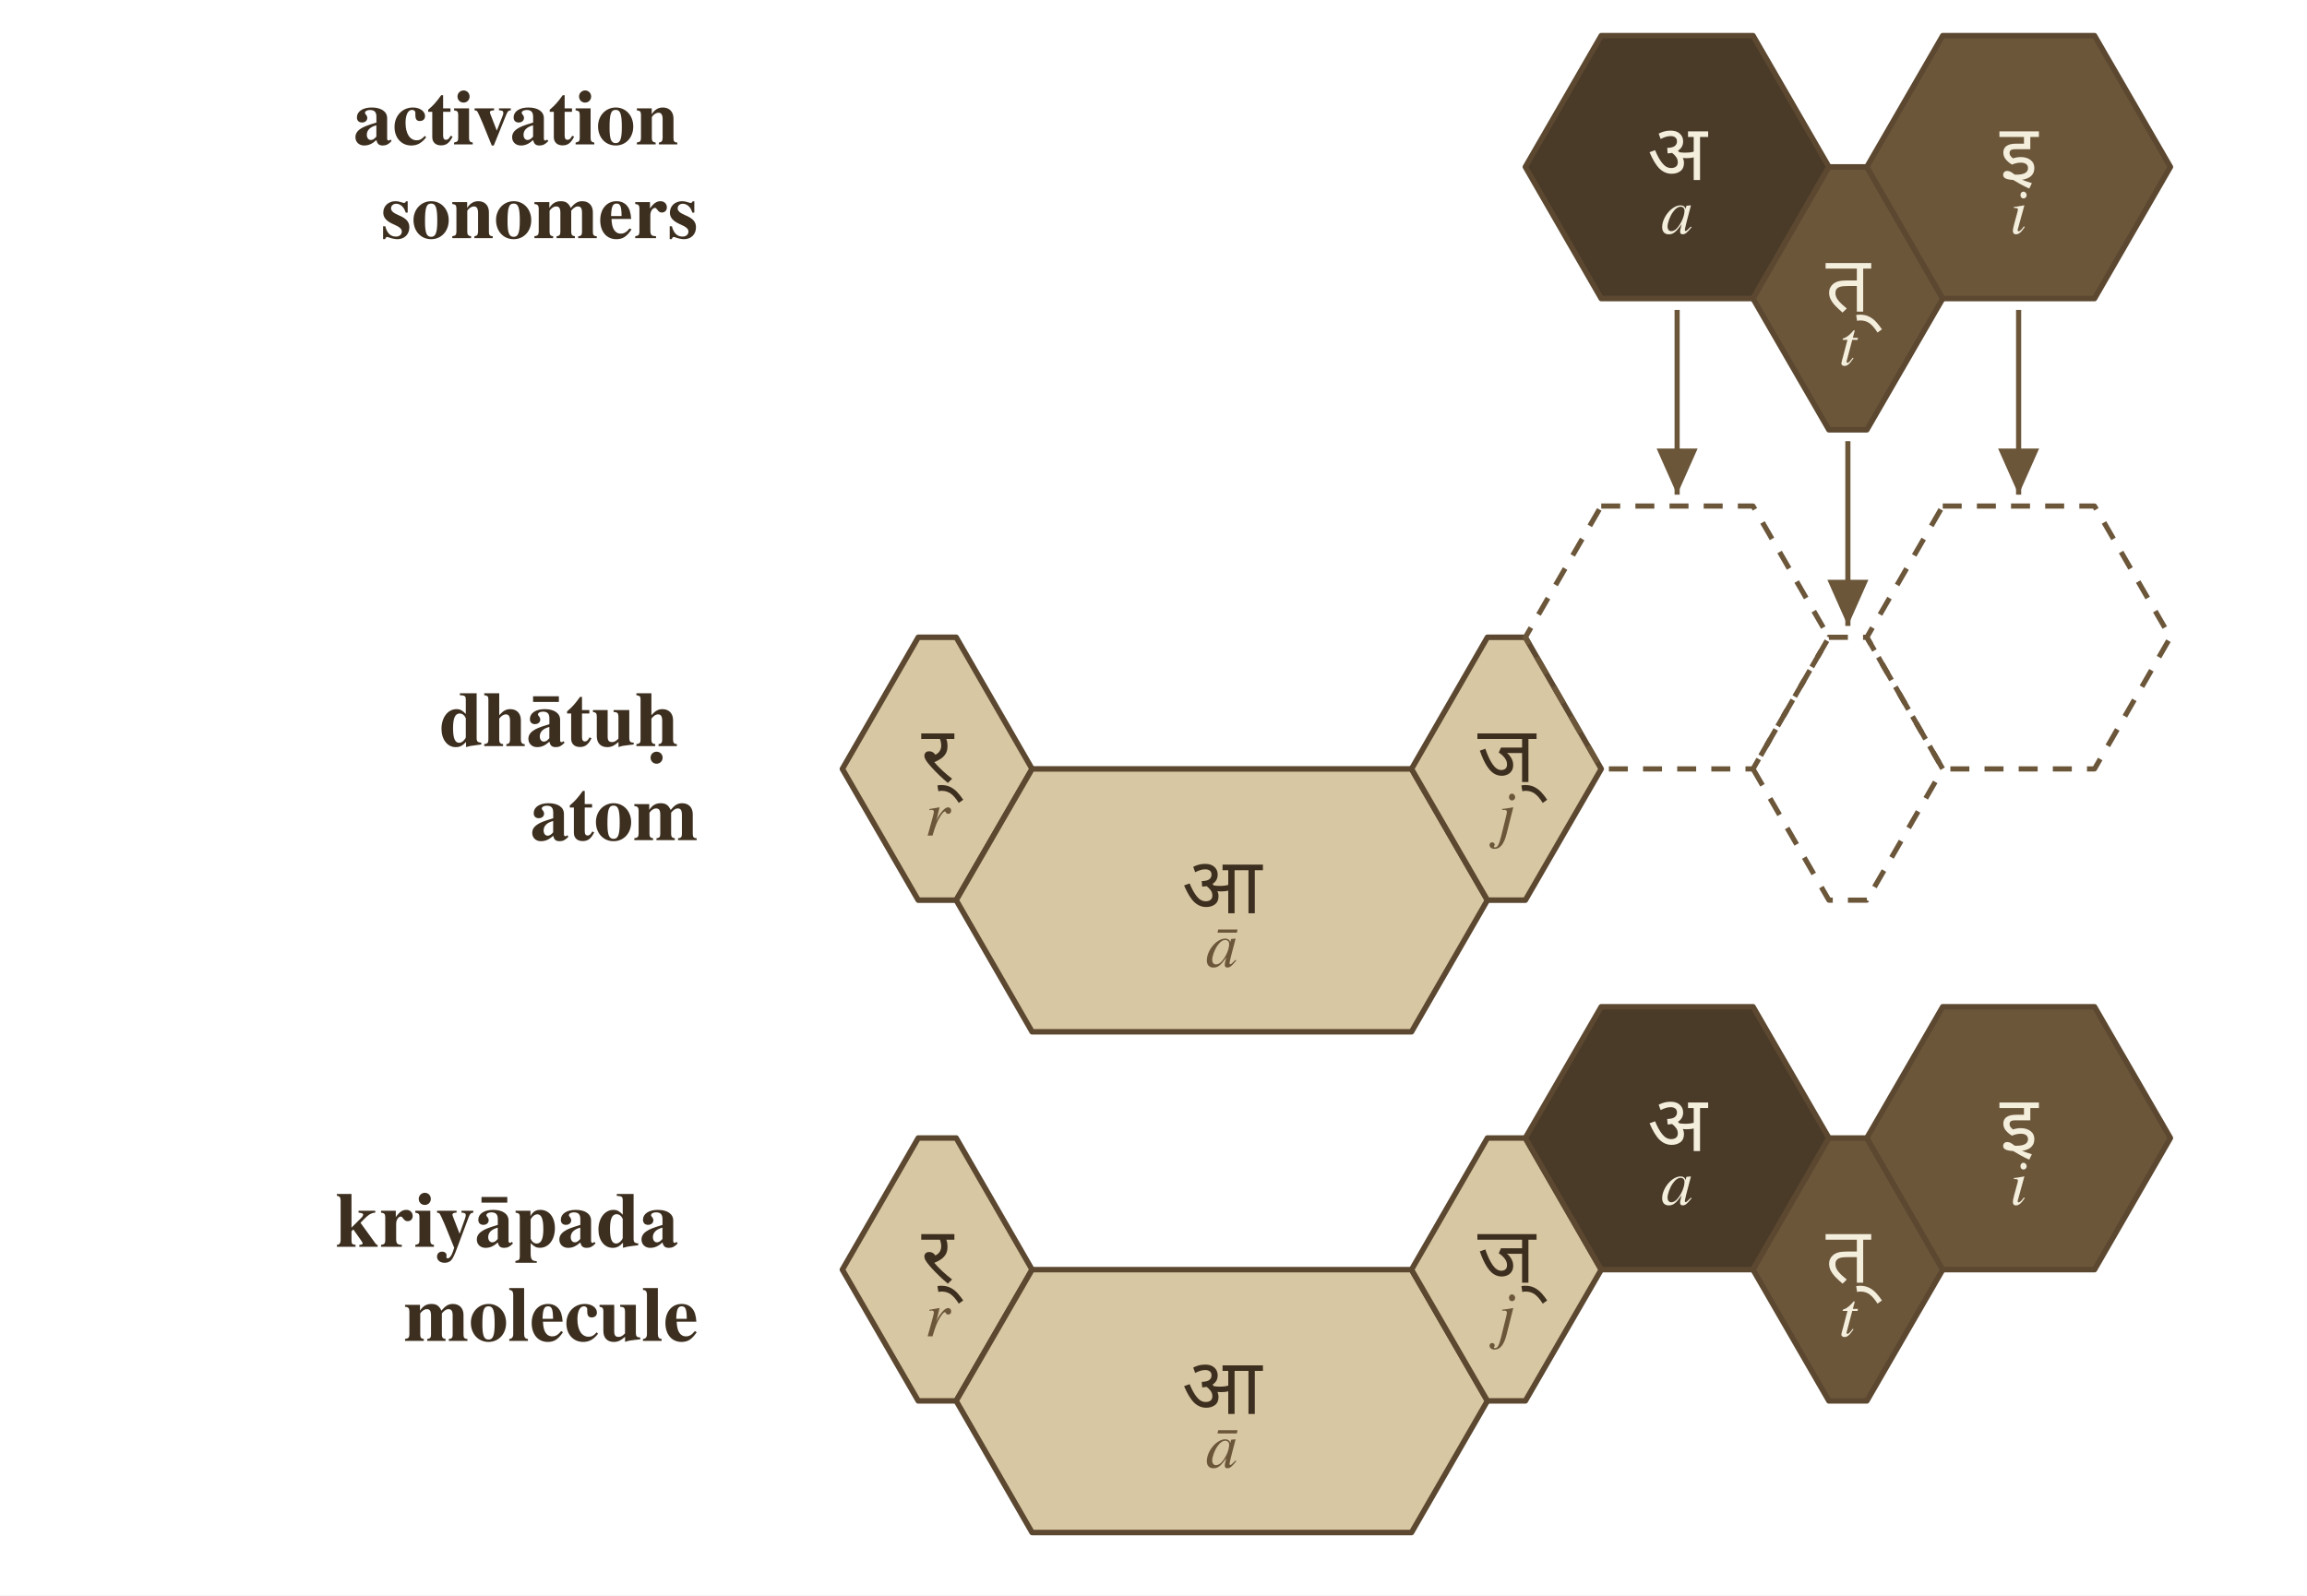
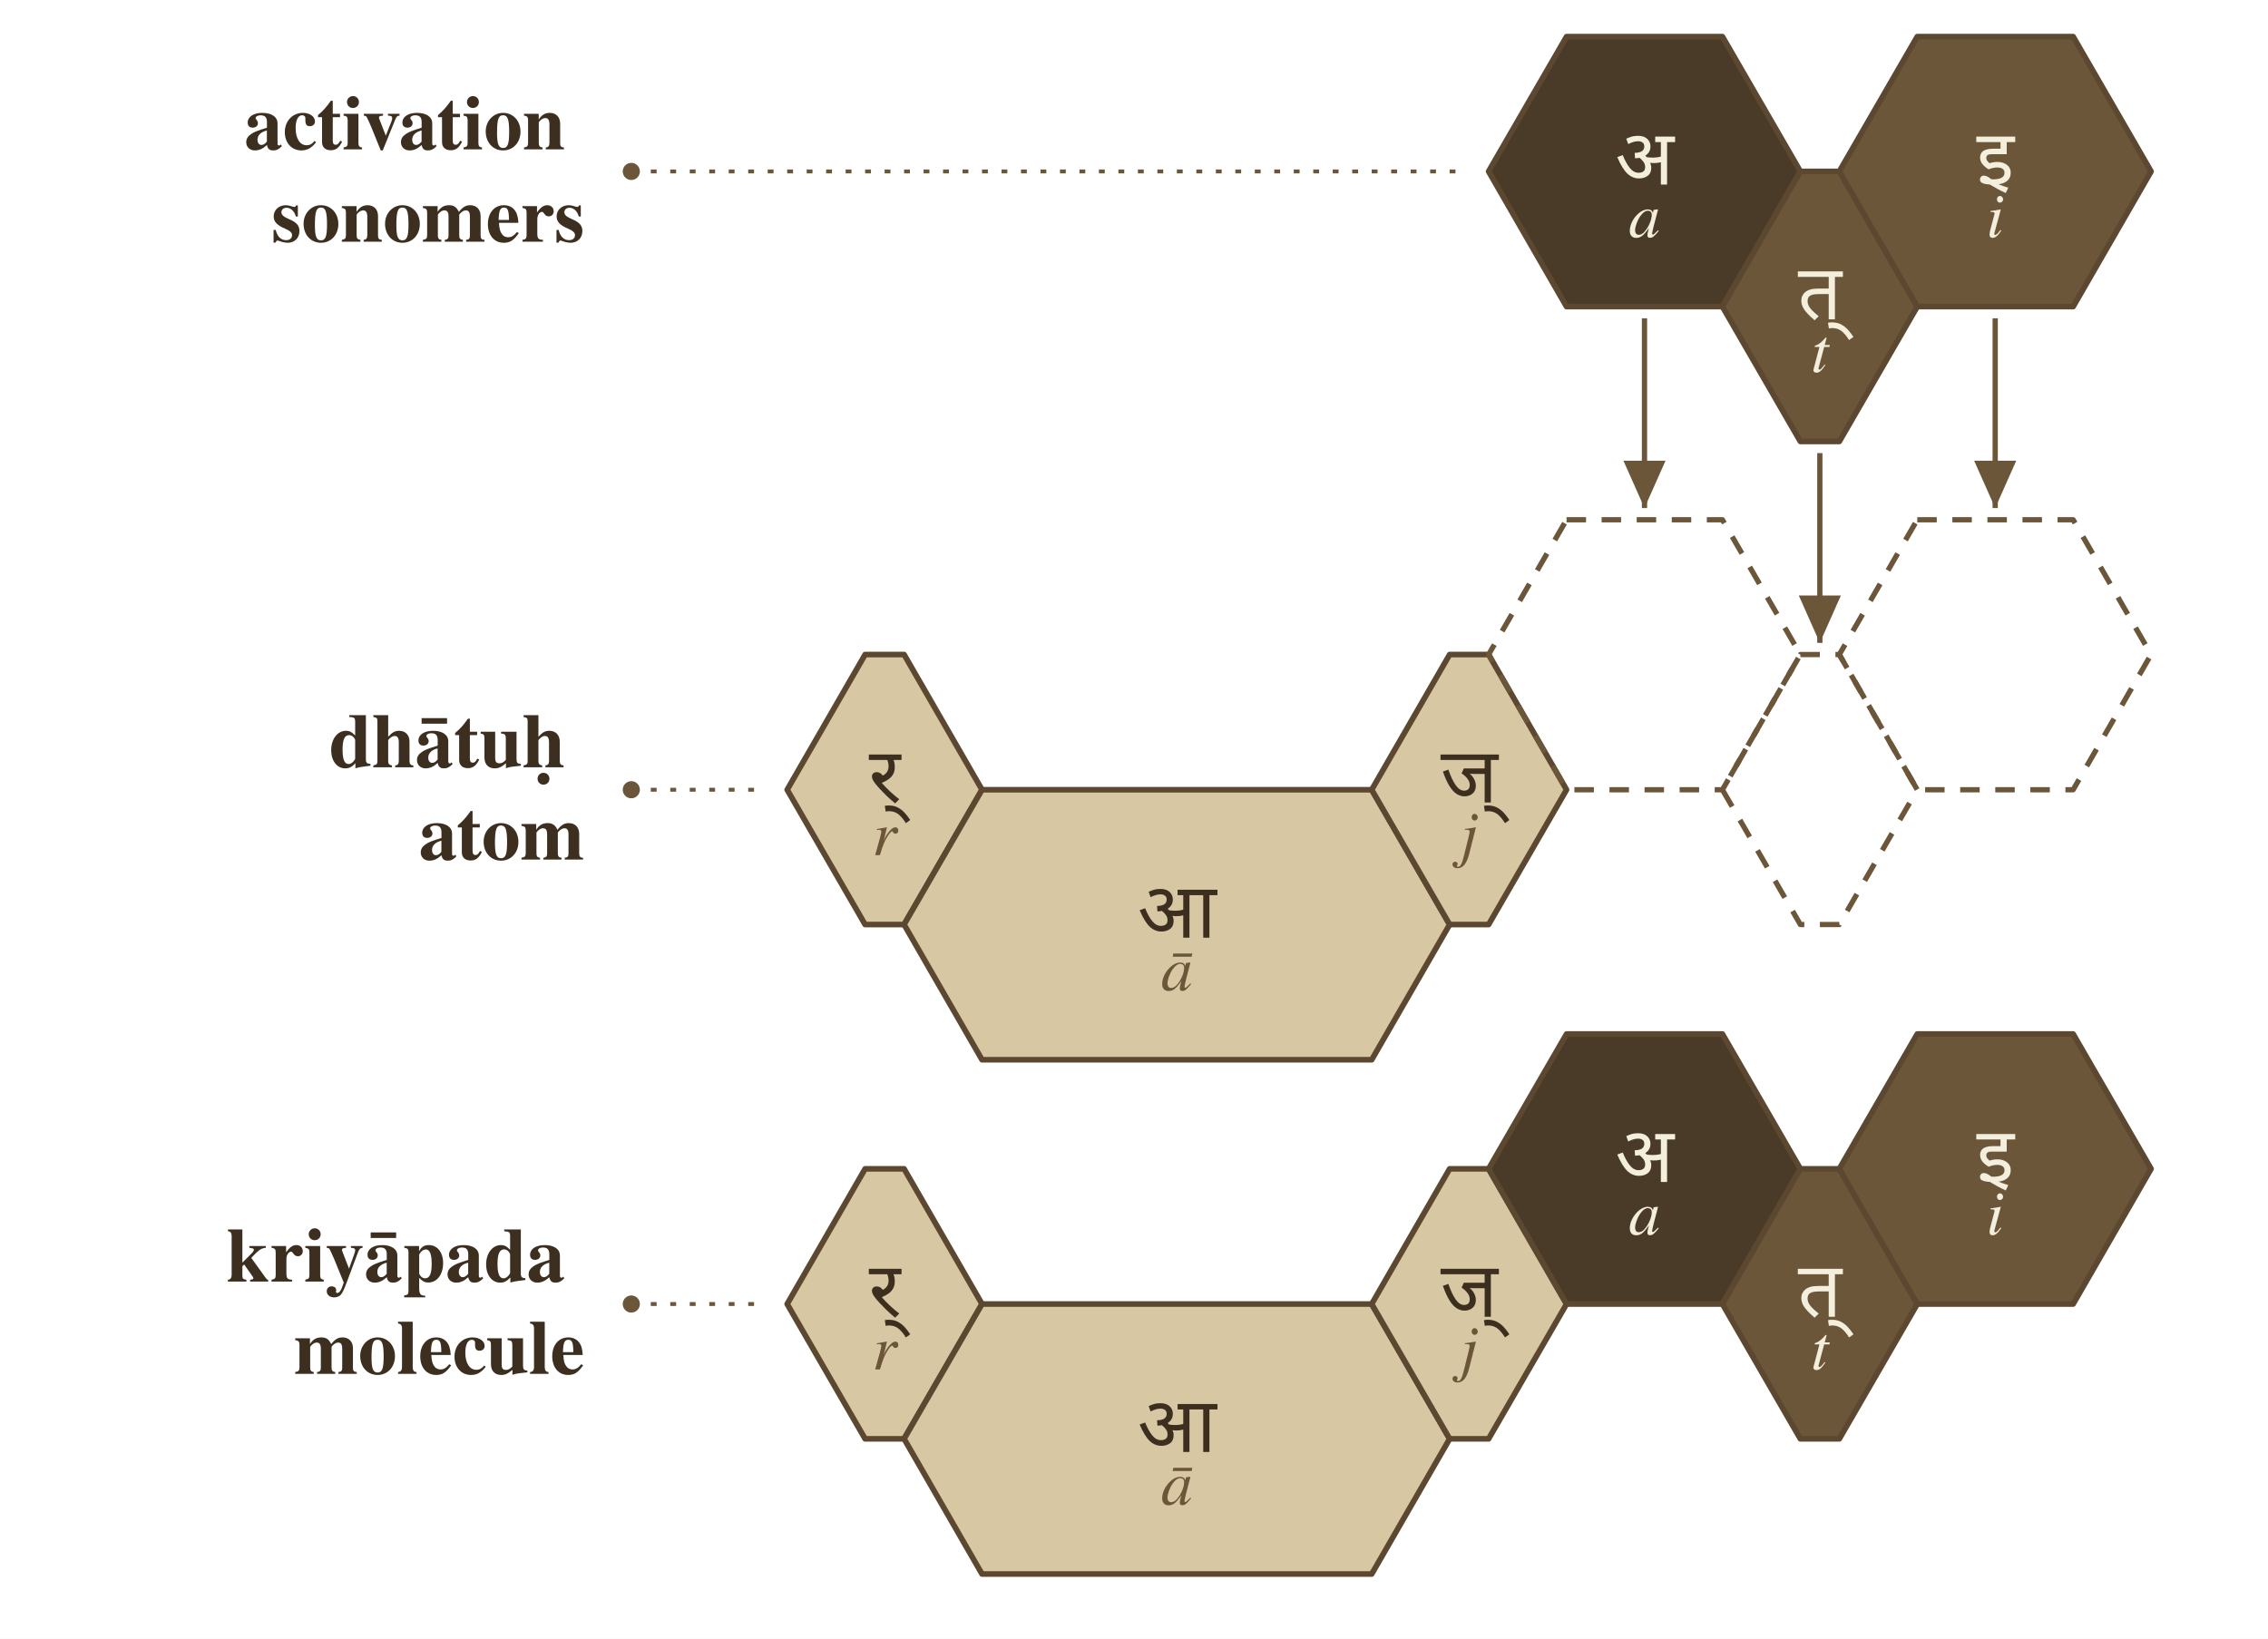
- <svg xmlns="http://www.w3.org/2000/svg" viewBox="0 0 608.0 420.6" width="4.5in" height="3.113in">
-   <rect x="0" y="0" width="608.0" height="420.6" fill="#ffffff" />
+ <svg xmlns="http://www.w3.org/2000/svg" viewBox="0 0 582.0 420.6" width="4.5in" height="3.252in">
+   <rect x="0" y="0" width="582.0" height="420.6" fill="#ffffff" />
  <defs>
    <marker id="arrowhead" markerWidth="10" markerHeight="8" refX="9" refY="4" orient="auto" markerUnits="strokeWidth">
      <polygon points="0,0 9,4 0,8" fill="#6b563a" />
    </marker>
  </defs>
-   <text x="184.0" y="44.0" font-family="Charter, Georgia, Times, serif" font-size="20.6" font-weight="700" text-anchor="end" dominant-baseline="middle" fill="#3d2f1f">
-     <tspan x="184.0" y="31.7">activation</tspan>
-     <tspan x="184.0" y="56.4">sonomers</tspan>
+   <text x="150.0" y="44.0" font-family="Charter, Georgia, Times, serif" font-size="19.8" font-weight="700" text-anchor="end" dominant-baseline="middle" fill="#3d2f1f">
+     <tspan x="150.0" y="32.2">activation</tspan>
+     <tspan x="150.0" y="55.9">sonomers</tspan>
  </text>
-   <text x="184.0" y="202.7" font-family="Charter, Georgia, Times, serif" font-size="20.6" font-weight="700" text-anchor="end" dominant-baseline="middle" fill="#3d2f1f">
-     <tspan x="184.0" y="190.3">dhātuḥ</tspan>
-     <tspan x="184.0" y="215.1">atom</tspan>
+   <text x="150.0" y="202.7" font-family="Charter, Georgia, Times, serif" font-size="19.8" font-weight="700" text-anchor="end" dominant-baseline="middle" fill="#3d2f1f">
+     <tspan x="150.0" y="190.8">dhātuḥ</tspan>
+     <tspan x="150.0" y="214.5">atom</tspan>
  </text>
-   <text x="184.0" y="334.7" font-family="Charter, Georgia, Times, serif" font-size="20.6" font-weight="700" text-anchor="end" dominant-baseline="middle" fill="#3d2f1f">
-     <tspan x="184.0" y="322.3">kriyāpada</tspan>
-     <tspan x="184.0" y="347.1">molecule</tspan>
+   <text x="150.0" y="334.7" font-family="Charter, Georgia, Times, serif" font-size="19.8" font-weight="700" text-anchor="end" dominant-baseline="middle" fill="#3d2f1f">
+     <tspan x="150.0" y="322.8">kriyāpada</tspan>
+     <tspan x="150.0" y="346.5">molecule</tspan>
  </text>
-   <polygon points="422.0,9.4 462.0,9.4 482.0,44.0 462.0,78.7 422.0,78.7 402.0,44.0" fill="#4a3a28" stroke="#5c4830" stroke-width="1.45" stroke-linejoin="round" />
-   <text x="442.0" y="40.3" font-family="Noto Sans Devanagari, Mangal, Devanagari Sangam MN, sans-serif" font-size="20.6" font-weight="500" text-anchor="middle" dominant-baseline="middle" fill="#f4eedd">अ</text>
-   <text x="442.0" y="56.8" font-family="Charter, Georgia, Times, serif" font-size="16.9" font-style="italic" text-anchor="middle" dominant-baseline="middle" fill="#f4eedd">a</text>
-   <polygon points="482.0,44.0 492.0,44.0 512.0,78.7 492.0,113.3 482.0,113.3 462.0,78.7" fill="#6b563a" stroke="#5c4830" stroke-width="1.45" stroke-linejoin="round" />
-   <text x="487.0" y="75.0" font-family="Noto Sans Devanagari, Mangal, Devanagari Sangam MN, sans-serif" font-size="20.6" font-weight="500" text-anchor="middle" dominant-baseline="middle" fill="#f4eedd">त्</text>
-   <text x="487.0" y="91.5" font-family="Charter, Georgia, Times, serif" font-size="16.9" font-style="italic" text-anchor="middle" dominant-baseline="middle" fill="#f4eedd">t</text>
-   <polygon points="512.0,9.4 552.0,9.4 572.0,44.0 552.0,78.7 512.0,78.7 492.0,44.0" fill="#6b563a" stroke="#5c4830" stroke-width="1.45" stroke-linejoin="round" />
-   <text x="532.0" y="40.3" font-family="Noto Sans Devanagari, Mangal, Devanagari Sangam MN, sans-serif" font-size="20.6" font-weight="500" text-anchor="middle" dominant-baseline="middle" fill="#f4eedd">इ</text>
-   <text x="532.0" y="56.8" font-family="Charter, Georgia, Times, serif" font-size="16.9" font-style="italic" text-anchor="middle" dominant-baseline="middle" fill="#f4eedd">i</text>
-   <polygon points="242.0,168.0 252.0,168.0 272.0,202.7 252.0,237.3 242.0,237.3 222.0,202.7" fill="#d8c7a3" stroke="#5c4830" stroke-width="1.45" stroke-linejoin="round" />
-   <text x="247.0" y="199.0" font-family="Noto Sans Devanagari, Mangal, Devanagari Sangam MN, sans-serif" font-size="20.6" font-weight="500" text-anchor="middle" dominant-baseline="middle" fill="#3d2f1f">र्</text>
-   <text x="247.0" y="215.5" font-family="Charter, Georgia, Times, serif" font-size="16.9" font-style="italic" text-anchor="middle" dominant-baseline="middle" fill="#6b563a">r</text>
-   <polygon points="272.0,202.7 372.0,202.7 392.0,237.3 372.0,272.0 272.0,272.0 252.0,237.3" fill="#d8c7a3" stroke="#5c4830" stroke-width="1.45" stroke-linejoin="round" />
-   <text x="322.0" y="233.6" font-family="Noto Sans Devanagari, Mangal, Devanagari Sangam MN, sans-serif" font-size="20.6" font-weight="500" text-anchor="middle" dominant-baseline="middle" fill="#3d2f1f">आ</text>
-   <text x="322.0" y="250.1" font-family="Charter, Georgia, Times, serif" font-size="16.9" font-style="italic" text-anchor="middle" dominant-baseline="middle" fill="#6b563a">ā</text>
-   <polygon points="392.0,168.0 402.0,168.0 422.0,202.7 402.0,237.3 392.0,237.3 372.0,202.7" fill="#d8c7a3" stroke="#5c4830" stroke-width="1.45" stroke-linejoin="round" />
-   <text x="397.0" y="199.0" font-family="Noto Sans Devanagari, Mangal, Devanagari Sangam MN, sans-serif" font-size="20.6" font-weight="500" text-anchor="middle" dominant-baseline="middle" fill="#3d2f1f">ज्</text>
-   <text x="397.0" y="215.5" font-family="Charter, Georgia, Times, serif" font-size="16.9" font-style="italic" text-anchor="middle" dominant-baseline="middle" fill="#6b563a">j</text>
-   <polygon points="422.0,133.4 462.0,133.4 482.0,168.0 462.0,202.7 422.0,202.7 402.0,168.0" fill="none" stroke="#6b563a" stroke-width="1.35" stroke-dasharray="5 4" stroke-linejoin="round" />
-   <polygon points="482.0,168.0 492.0,168.0 512.0,202.7 492.0,237.3 482.0,237.3 462.0,202.7" fill="none" stroke="#6b563a" stroke-width="1.35" stroke-dasharray="5 4" stroke-linejoin="round" />
-   <polygon points="512.0,133.4 552.0,133.4 572.0,168.0 552.0,202.7 512.0,202.7 492.0,168.0" fill="none" stroke="#6b563a" stroke-width="1.35" stroke-dasharray="5 4" stroke-linejoin="round" />
-   <path d="M 442.0,81.7 L 442.0,130.4" fill="none" stroke="#6b563a" stroke-width="1.35" marker-end="url(#arrowhead)" />
-   <path d="M 487.0,116.3 L 487.0,165.0" fill="none" stroke="#6b563a" stroke-width="1.35" marker-end="url(#arrowhead)" />
-   <path d="M 532.0,81.7 L 532.0,130.4" fill="none" stroke="#6b563a" stroke-width="1.35" marker-end="url(#arrowhead)" />
-   <polygon points="242.0,300.0 252.0,300.0 272.0,334.7 252.0,369.3 242.0,369.3 222.0,334.7" fill="#d8c7a3" stroke="#5c4830" stroke-width="1.45" stroke-linejoin="round" />
-   <text x="247.0" y="331.0" font-family="Noto Sans Devanagari, Mangal, Devanagari Sangam MN, sans-serif" font-size="20.6" font-weight="500" text-anchor="middle" dominant-baseline="middle" fill="#3d2f1f">र्</text>
-   <text x="247.0" y="347.5" font-family="Charter, Georgia, Times, serif" font-size="16.9" font-style="italic" text-anchor="middle" dominant-baseline="middle" fill="#6b563a">r</text>
-   <polygon points="272.0,334.7 372.0,334.7 392.0,369.3 372.0,404.0 272.0,404.0 252.0,369.3" fill="#d8c7a3" stroke="#5c4830" stroke-width="1.45" stroke-linejoin="round" />
-   <text x="322.0" y="365.6" font-family="Noto Sans Devanagari, Mangal, Devanagari Sangam MN, sans-serif" font-size="20.6" font-weight="500" text-anchor="middle" dominant-baseline="middle" fill="#3d2f1f">आ</text>
-   <text x="322.0" y="382.1" font-family="Charter, Georgia, Times, serif" font-size="16.9" font-style="italic" text-anchor="middle" dominant-baseline="middle" fill="#6b563a">ā</text>
-   <polygon points="392.0,300.0 402.0,300.0 422.0,334.7 402.0,369.3 392.0,369.3 372.0,334.7" fill="#d8c7a3" stroke="#5c4830" stroke-width="1.45" stroke-linejoin="round" />
-   <text x="397.0" y="331.0" font-family="Noto Sans Devanagari, Mangal, Devanagari Sangam MN, sans-serif" font-size="20.6" font-weight="500" text-anchor="middle" dominant-baseline="middle" fill="#3d2f1f">ज्</text>
-   <text x="397.0" y="347.5" font-family="Charter, Georgia, Times, serif" font-size="16.9" font-style="italic" text-anchor="middle" dominant-baseline="middle" fill="#6b563a">j</text>
-   <polygon points="422.0,265.4 462.0,265.4 482.0,300.0 462.0,334.7 422.0,334.7 402.0,300.0" fill="#4a3a28" stroke="#5c4830" stroke-width="1.45" stroke-linejoin="round" />
-   <text x="442.0" y="296.3" font-family="Noto Sans Devanagari, Mangal, Devanagari Sangam MN, sans-serif" font-size="20.6" font-weight="500" text-anchor="middle" dominant-baseline="middle" fill="#f4eedd">अ</text>
-   <text x="442.0" y="312.8" font-family="Charter, Georgia, Times, serif" font-size="16.9" font-style="italic" text-anchor="middle" dominant-baseline="middle" fill="#f4eedd">a</text>
-   <polygon points="482.0,300.0 492.0,300.0 512.0,334.7 492.0,369.3 482.0,369.3 462.0,334.7" fill="#6b563a" stroke="#5c4830" stroke-width="1.45" stroke-linejoin="round" />
-   <text x="487.0" y="331.0" font-family="Noto Sans Devanagari, Mangal, Devanagari Sangam MN, sans-serif" font-size="20.6" font-weight="500" text-anchor="middle" dominant-baseline="middle" fill="#f4eedd">त्</text>
-   <text x="487.0" y="347.5" font-family="Charter, Georgia, Times, serif" font-size="16.9" font-style="italic" text-anchor="middle" dominant-baseline="middle" fill="#f4eedd">t</text>
-   <polygon points="512.0,265.4 552.0,265.4 572.0,300.0 552.0,334.7 512.0,334.7 492.0,300.0" fill="#6b563a" stroke="#5c4830" stroke-width="1.45" stroke-linejoin="round" />
-   <text x="532.0" y="296.3" font-family="Noto Sans Devanagari, Mangal, Devanagari Sangam MN, sans-serif" font-size="20.6" font-weight="500" text-anchor="middle" dominant-baseline="middle" fill="#f4eedd">इ</text>
-   <text x="532.0" y="312.8" font-family="Charter, Georgia, Times, serif" font-size="16.9" font-style="italic" text-anchor="middle" dominant-baseline="middle" fill="#f4eedd">i</text>
+   <circle cx="162.0" cy="44.0" r="2.2" fill="#6b563a" />
+   <line x1="162.0" y1="44.0" x2="374.0" y2="44.0" stroke="#6b563a" stroke-width="1" stroke-dasharray="1.5 3.5" />
+   <circle cx="162.0" cy="202.7" r="2.2" fill="#6b563a" />
+   <line x1="162.0" y1="202.7" x2="194.0" y2="202.7" stroke="#6b563a" stroke-width="1" stroke-dasharray="1.5 3.5" />
+   <circle cx="162.0" cy="334.7" r="2.2" fill="#6b563a" />
+   <line x1="162.0" y1="334.7" x2="194.0" y2="334.7" stroke="#6b563a" stroke-width="1" stroke-dasharray="1.5 3.5" />
+   <polygon points="402.0,9.4 442.0,9.4 462.0,44.0 442.0,78.7 402.0,78.7 382.0,44.0" fill="#4a3a28" stroke="#5c4830" stroke-width="1.45" stroke-linejoin="round" />
+   <text x="422.0" y="40.5" font-family="Noto Sans Devanagari, Mangal, Devanagari Sangam MN, sans-serif" font-size="19.8" font-weight="500" text-anchor="middle" dominant-baseline="middle" fill="#f4eedd">अ</text>
+   <text x="422.0" y="56.3" font-family="Charter, Georgia, Times, serif" font-size="16.2" font-style="italic" text-anchor="middle" dominant-baseline="middle" fill="#f4eedd">a</text>
+   <polygon points="462.0,44.0 472.0,44.0 492.0,78.7 472.0,113.3 462.0,113.3 442.0,78.7" fill="#6b563a" stroke="#5c4830" stroke-width="1.45" stroke-linejoin="round" />
+   <text x="467.0" y="75.1" font-family="Noto Sans Devanagari, Mangal, Devanagari Sangam MN, sans-serif" font-size="19.8" font-weight="500" text-anchor="middle" dominant-baseline="middle" fill="#f4eedd">त्</text>
+   <text x="467.0" y="90.9" font-family="Charter, Georgia, Times, serif" font-size="16.2" font-style="italic" text-anchor="middle" dominant-baseline="middle" fill="#f4eedd">t</text>
+   <polygon points="492.0,9.4 532.0,9.4 552.0,44.0 532.0,78.7 492.0,78.7 472.0,44.0" fill="#6b563a" stroke="#5c4830" stroke-width="1.45" stroke-linejoin="round" />
+   <text x="512.0" y="40.5" font-family="Noto Sans Devanagari, Mangal, Devanagari Sangam MN, sans-serif" font-size="19.8" font-weight="500" text-anchor="middle" dominant-baseline="middle" fill="#f4eedd">इ</text>
+   <text x="512.0" y="56.3" font-family="Charter, Georgia, Times, serif" font-size="16.2" font-style="italic" text-anchor="middle" dominant-baseline="middle" fill="#f4eedd">i</text>
+   <polygon points="222.0,168.0 232.0,168.0 252.0,202.7 232.0,237.3 222.0,237.3 202.0,202.7" fill="#d8c7a3" stroke="#5c4830" stroke-width="1.45" stroke-linejoin="round" />
+   <text x="227.0" y="199.1" font-family="Noto Sans Devanagari, Mangal, Devanagari Sangam MN, sans-serif" font-size="19.8" font-weight="500" text-anchor="middle" dominant-baseline="middle" fill="#3d2f1f">र्</text>
+   <text x="227.0" y="214.9" font-family="Charter, Georgia, Times, serif" font-size="16.2" font-style="italic" text-anchor="middle" dominant-baseline="middle" fill="#6b563a">r</text>
+   <polygon points="252.0,202.7 352.0,202.7 372.0,237.3 352.0,272.0 252.0,272.0 232.0,237.3" fill="#d8c7a3" stroke="#5c4830" stroke-width="1.45" stroke-linejoin="round" />
+   <text x="302.0" y="233.8" font-family="Noto Sans Devanagari, Mangal, Devanagari Sangam MN, sans-serif" font-size="19.8" font-weight="500" text-anchor="middle" dominant-baseline="middle" fill="#3d2f1f">आ</text>
+   <text x="302.0" y="249.6" font-family="Charter, Georgia, Times, serif" font-size="16.2" font-style="italic" text-anchor="middle" dominant-baseline="middle" fill="#6b563a">ā</text>
+   <polygon points="372.0,168.0 382.0,168.0 402.0,202.7 382.0,237.3 372.0,237.3 352.0,202.7" fill="#d8c7a3" stroke="#5c4830" stroke-width="1.45" stroke-linejoin="round" />
+   <text x="377.0" y="199.1" font-family="Noto Sans Devanagari, Mangal, Devanagari Sangam MN, sans-serif" font-size="19.8" font-weight="500" text-anchor="middle" dominant-baseline="middle" fill="#3d2f1f">ज्</text>
+   <text x="377.0" y="214.9" font-family="Charter, Georgia, Times, serif" font-size="16.2" font-style="italic" text-anchor="middle" dominant-baseline="middle" fill="#6b563a">j</text>
+   <polygon points="402.0,133.4 442.0,133.4 462.0,168.0 442.0,202.7 402.0,202.7 382.0,168.0" fill="none" stroke="#6b563a" stroke-width="1.35" stroke-dasharray="5 4" stroke-linejoin="round" />
+   <polygon points="462.0,168.0 472.0,168.0 492.0,202.7 472.0,237.3 462.0,237.3 442.0,202.7" fill="none" stroke="#6b563a" stroke-width="1.35" stroke-dasharray="5 4" stroke-linejoin="round" />
+   <polygon points="492.0,133.4 532.0,133.4 552.0,168.0 532.0,202.7 492.0,202.7 472.0,168.0" fill="none" stroke="#6b563a" stroke-width="1.35" stroke-dasharray="5 4" stroke-linejoin="round" />
+   <path d="M 422.0,81.7 L 422.0,130.4" fill="none" stroke="#6b563a" stroke-width="1.35" marker-end="url(#arrowhead)" />
+   <path d="M 467.0,116.3 L 467.0,165.0" fill="none" stroke="#6b563a" stroke-width="1.35" marker-end="url(#arrowhead)" />
+   <path d="M 512.0,81.7 L 512.0,130.4" fill="none" stroke="#6b563a" stroke-width="1.35" marker-end="url(#arrowhead)" />
+   <polygon points="222.0,300.0 232.0,300.0 252.0,334.7 232.0,369.3 222.0,369.3 202.0,334.7" fill="#d8c7a3" stroke="#5c4830" stroke-width="1.45" stroke-linejoin="round" />
+   <text x="227.0" y="331.1" font-family="Noto Sans Devanagari, Mangal, Devanagari Sangam MN, sans-serif" font-size="19.8" font-weight="500" text-anchor="middle" dominant-baseline="middle" fill="#3d2f1f">र्</text>
+   <text x="227.0" y="346.9" font-family="Charter, Georgia, Times, serif" font-size="16.2" font-style="italic" text-anchor="middle" dominant-baseline="middle" fill="#6b563a">r</text>
+   <polygon points="252.0,334.7 352.0,334.7 372.0,369.3 352.0,404.0 252.0,404.0 232.0,369.3" fill="#d8c7a3" stroke="#5c4830" stroke-width="1.45" stroke-linejoin="round" />
+   <text x="302.0" y="365.8" font-family="Noto Sans Devanagari, Mangal, Devanagari Sangam MN, sans-serif" font-size="19.8" font-weight="500" text-anchor="middle" dominant-baseline="middle" fill="#3d2f1f">आ</text>
+   <text x="302.0" y="381.6" font-family="Charter, Georgia, Times, serif" font-size="16.2" font-style="italic" text-anchor="middle" dominant-baseline="middle" fill="#6b563a">ā</text>
+   <polygon points="372.0,300.0 382.0,300.0 402.0,334.7 382.0,369.3 372.0,369.3 352.0,334.7" fill="#d8c7a3" stroke="#5c4830" stroke-width="1.45" stroke-linejoin="round" />
+   <text x="377.0" y="331.1" font-family="Noto Sans Devanagari, Mangal, Devanagari Sangam MN, sans-serif" font-size="19.8" font-weight="500" text-anchor="middle" dominant-baseline="middle" fill="#3d2f1f">ज्</text>
+   <text x="377.0" y="346.9" font-family="Charter, Georgia, Times, serif" font-size="16.2" font-style="italic" text-anchor="middle" dominant-baseline="middle" fill="#6b563a">j</text>
+   <polygon points="402.0,265.4 442.0,265.4 462.0,300.0 442.0,334.7 402.0,334.7 382.0,300.0" fill="#4a3a28" stroke="#5c4830" stroke-width="1.45" stroke-linejoin="round" />
+   <text x="422.0" y="296.5" font-family="Noto Sans Devanagari, Mangal, Devanagari Sangam MN, sans-serif" font-size="19.8" font-weight="500" text-anchor="middle" dominant-baseline="middle" fill="#f4eedd">अ</text>
+   <text x="422.0" y="312.3" font-family="Charter, Georgia, Times, serif" font-size="16.2" font-style="italic" text-anchor="middle" dominant-baseline="middle" fill="#f4eedd">a</text>
+   <polygon points="462.0,300.0 472.0,300.0 492.0,334.7 472.0,369.3 462.0,369.3 442.0,334.7" fill="#6b563a" stroke="#5c4830" stroke-width="1.45" stroke-linejoin="round" />
+   <text x="467.0" y="331.1" font-family="Noto Sans Devanagari, Mangal, Devanagari Sangam MN, sans-serif" font-size="19.8" font-weight="500" text-anchor="middle" dominant-baseline="middle" fill="#f4eedd">त्</text>
+   <text x="467.0" y="346.9" font-family="Charter, Georgia, Times, serif" font-size="16.2" font-style="italic" text-anchor="middle" dominant-baseline="middle" fill="#f4eedd">t</text>
+   <polygon points="492.0,265.4 532.0,265.4 552.0,300.0 532.0,334.7 492.0,334.7 472.0,300.0" fill="#6b563a" stroke="#5c4830" stroke-width="1.45" stroke-linejoin="round" />
+   <text x="512.0" y="296.5" font-family="Noto Sans Devanagari, Mangal, Devanagari Sangam MN, sans-serif" font-size="19.8" font-weight="500" text-anchor="middle" dominant-baseline="middle" fill="#f4eedd">इ</text>
+   <text x="512.0" y="312.3" font-family="Charter, Georgia, Times, serif" font-size="16.2" font-style="italic" text-anchor="middle" dominant-baseline="middle" fill="#f4eedd">i</text>
</svg>
